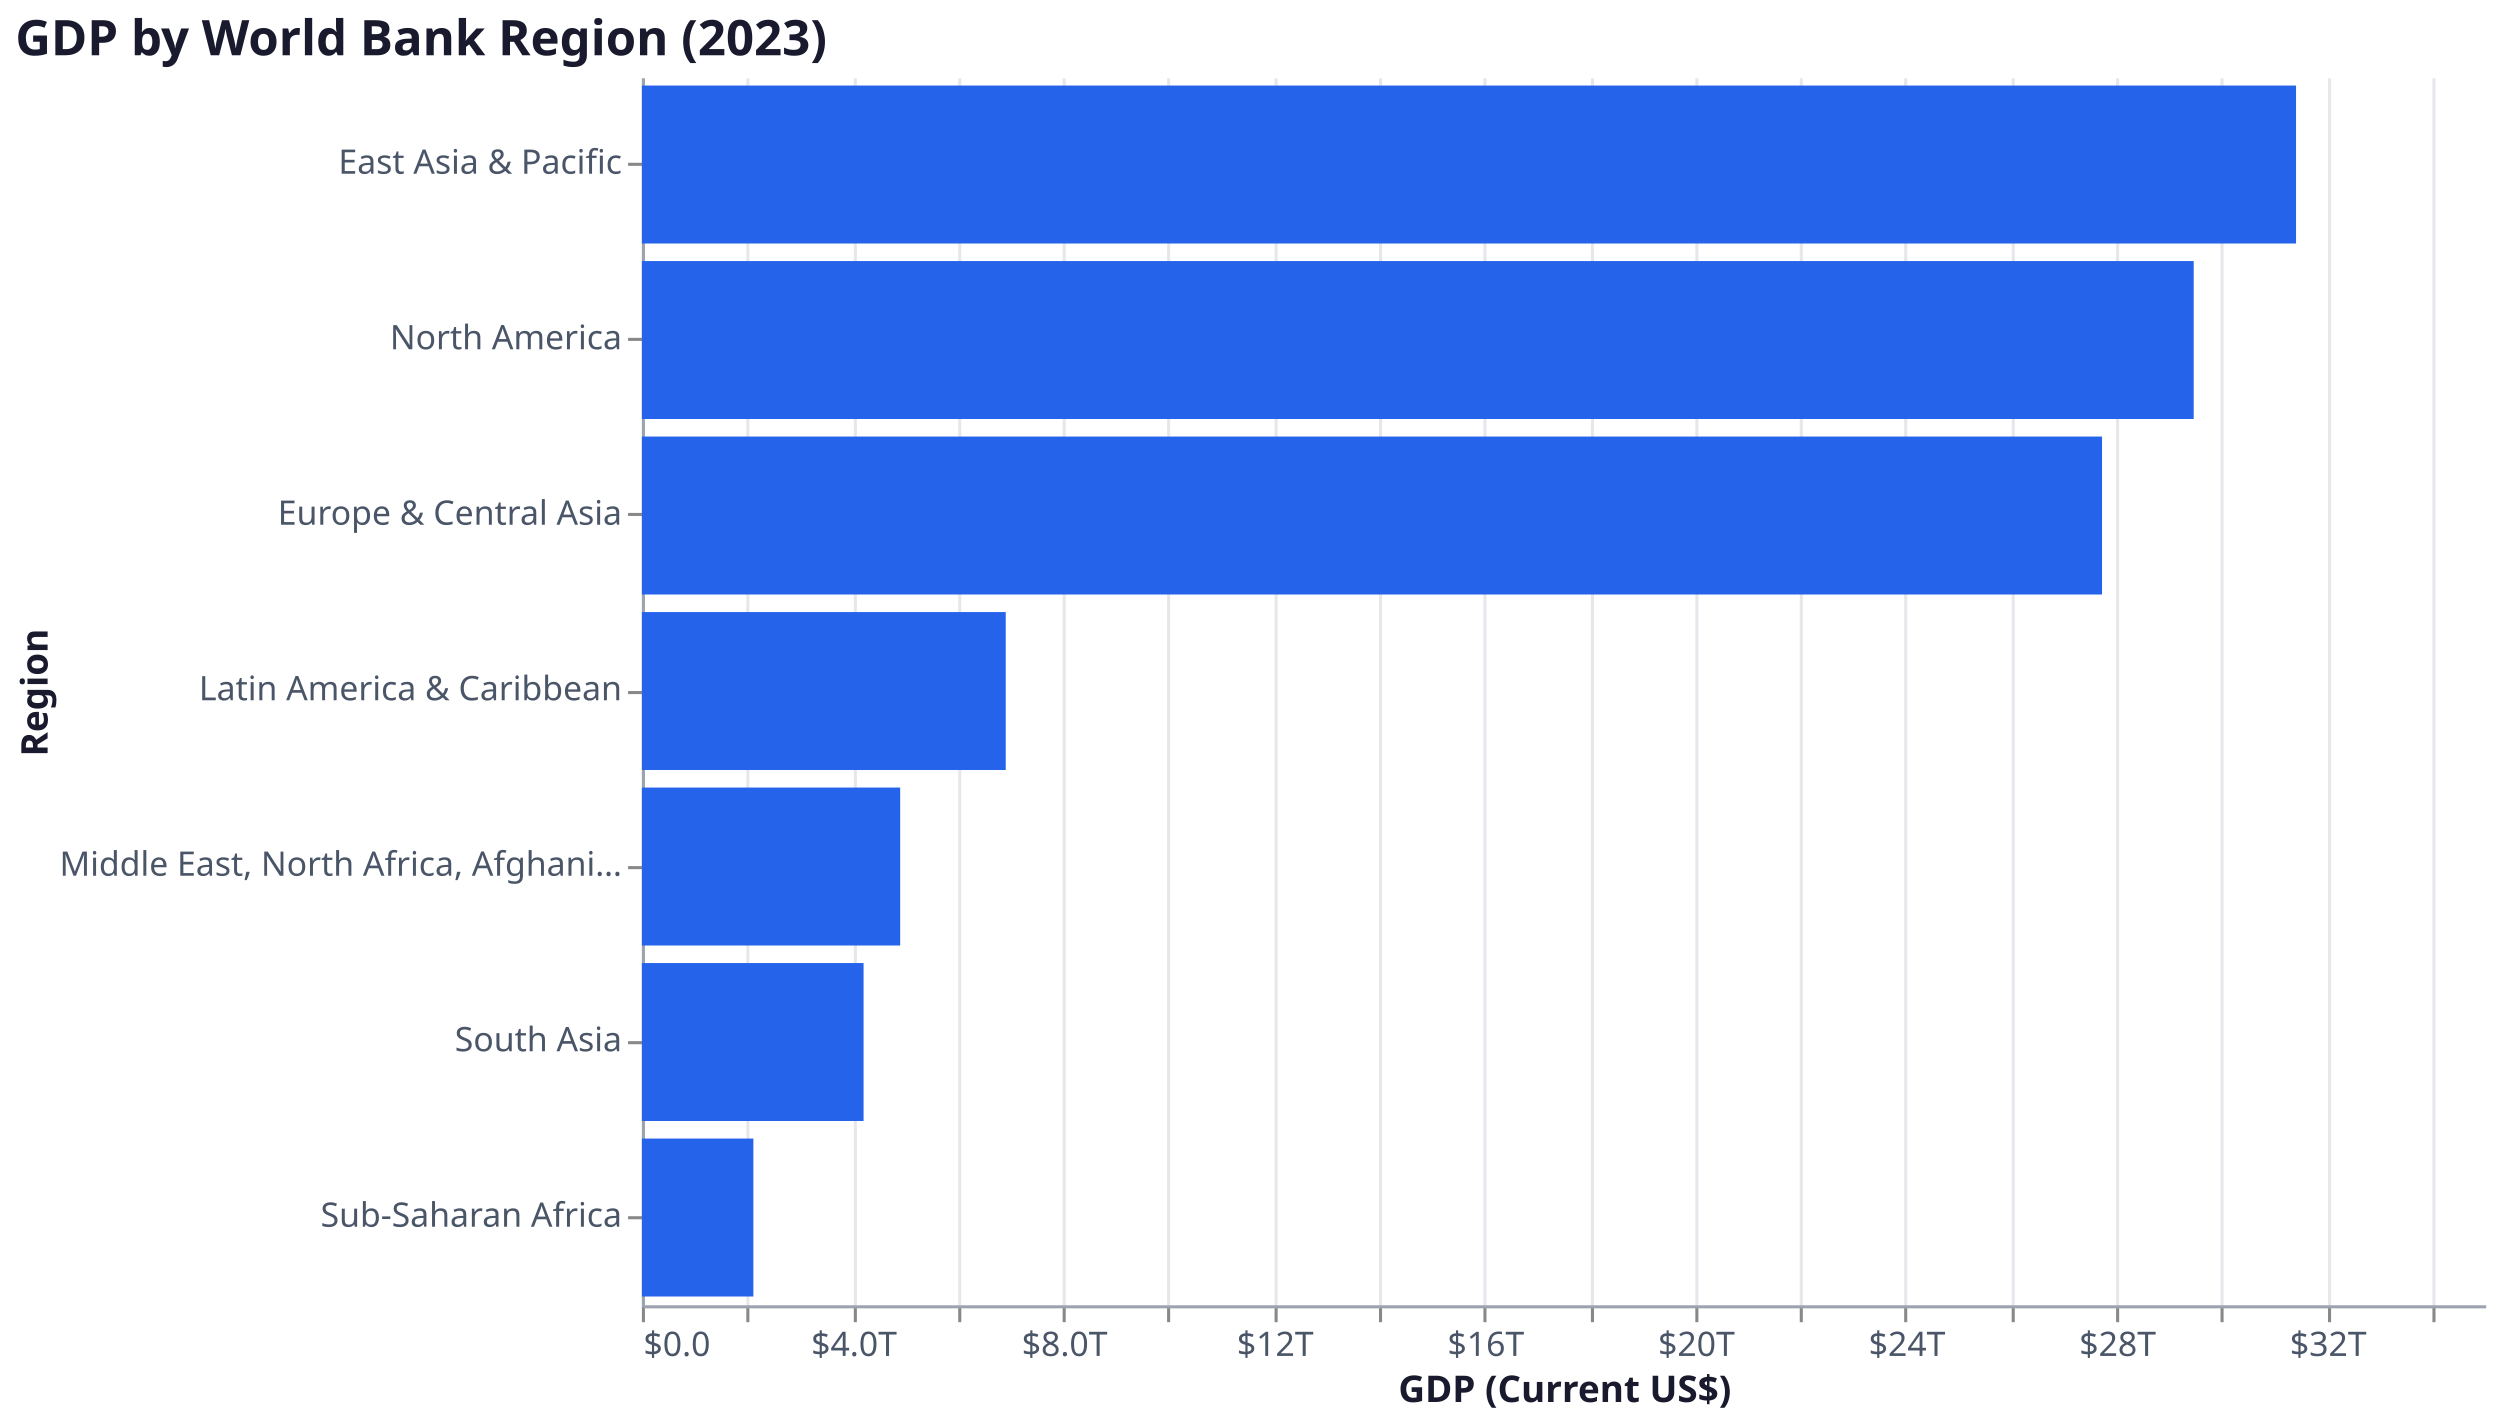
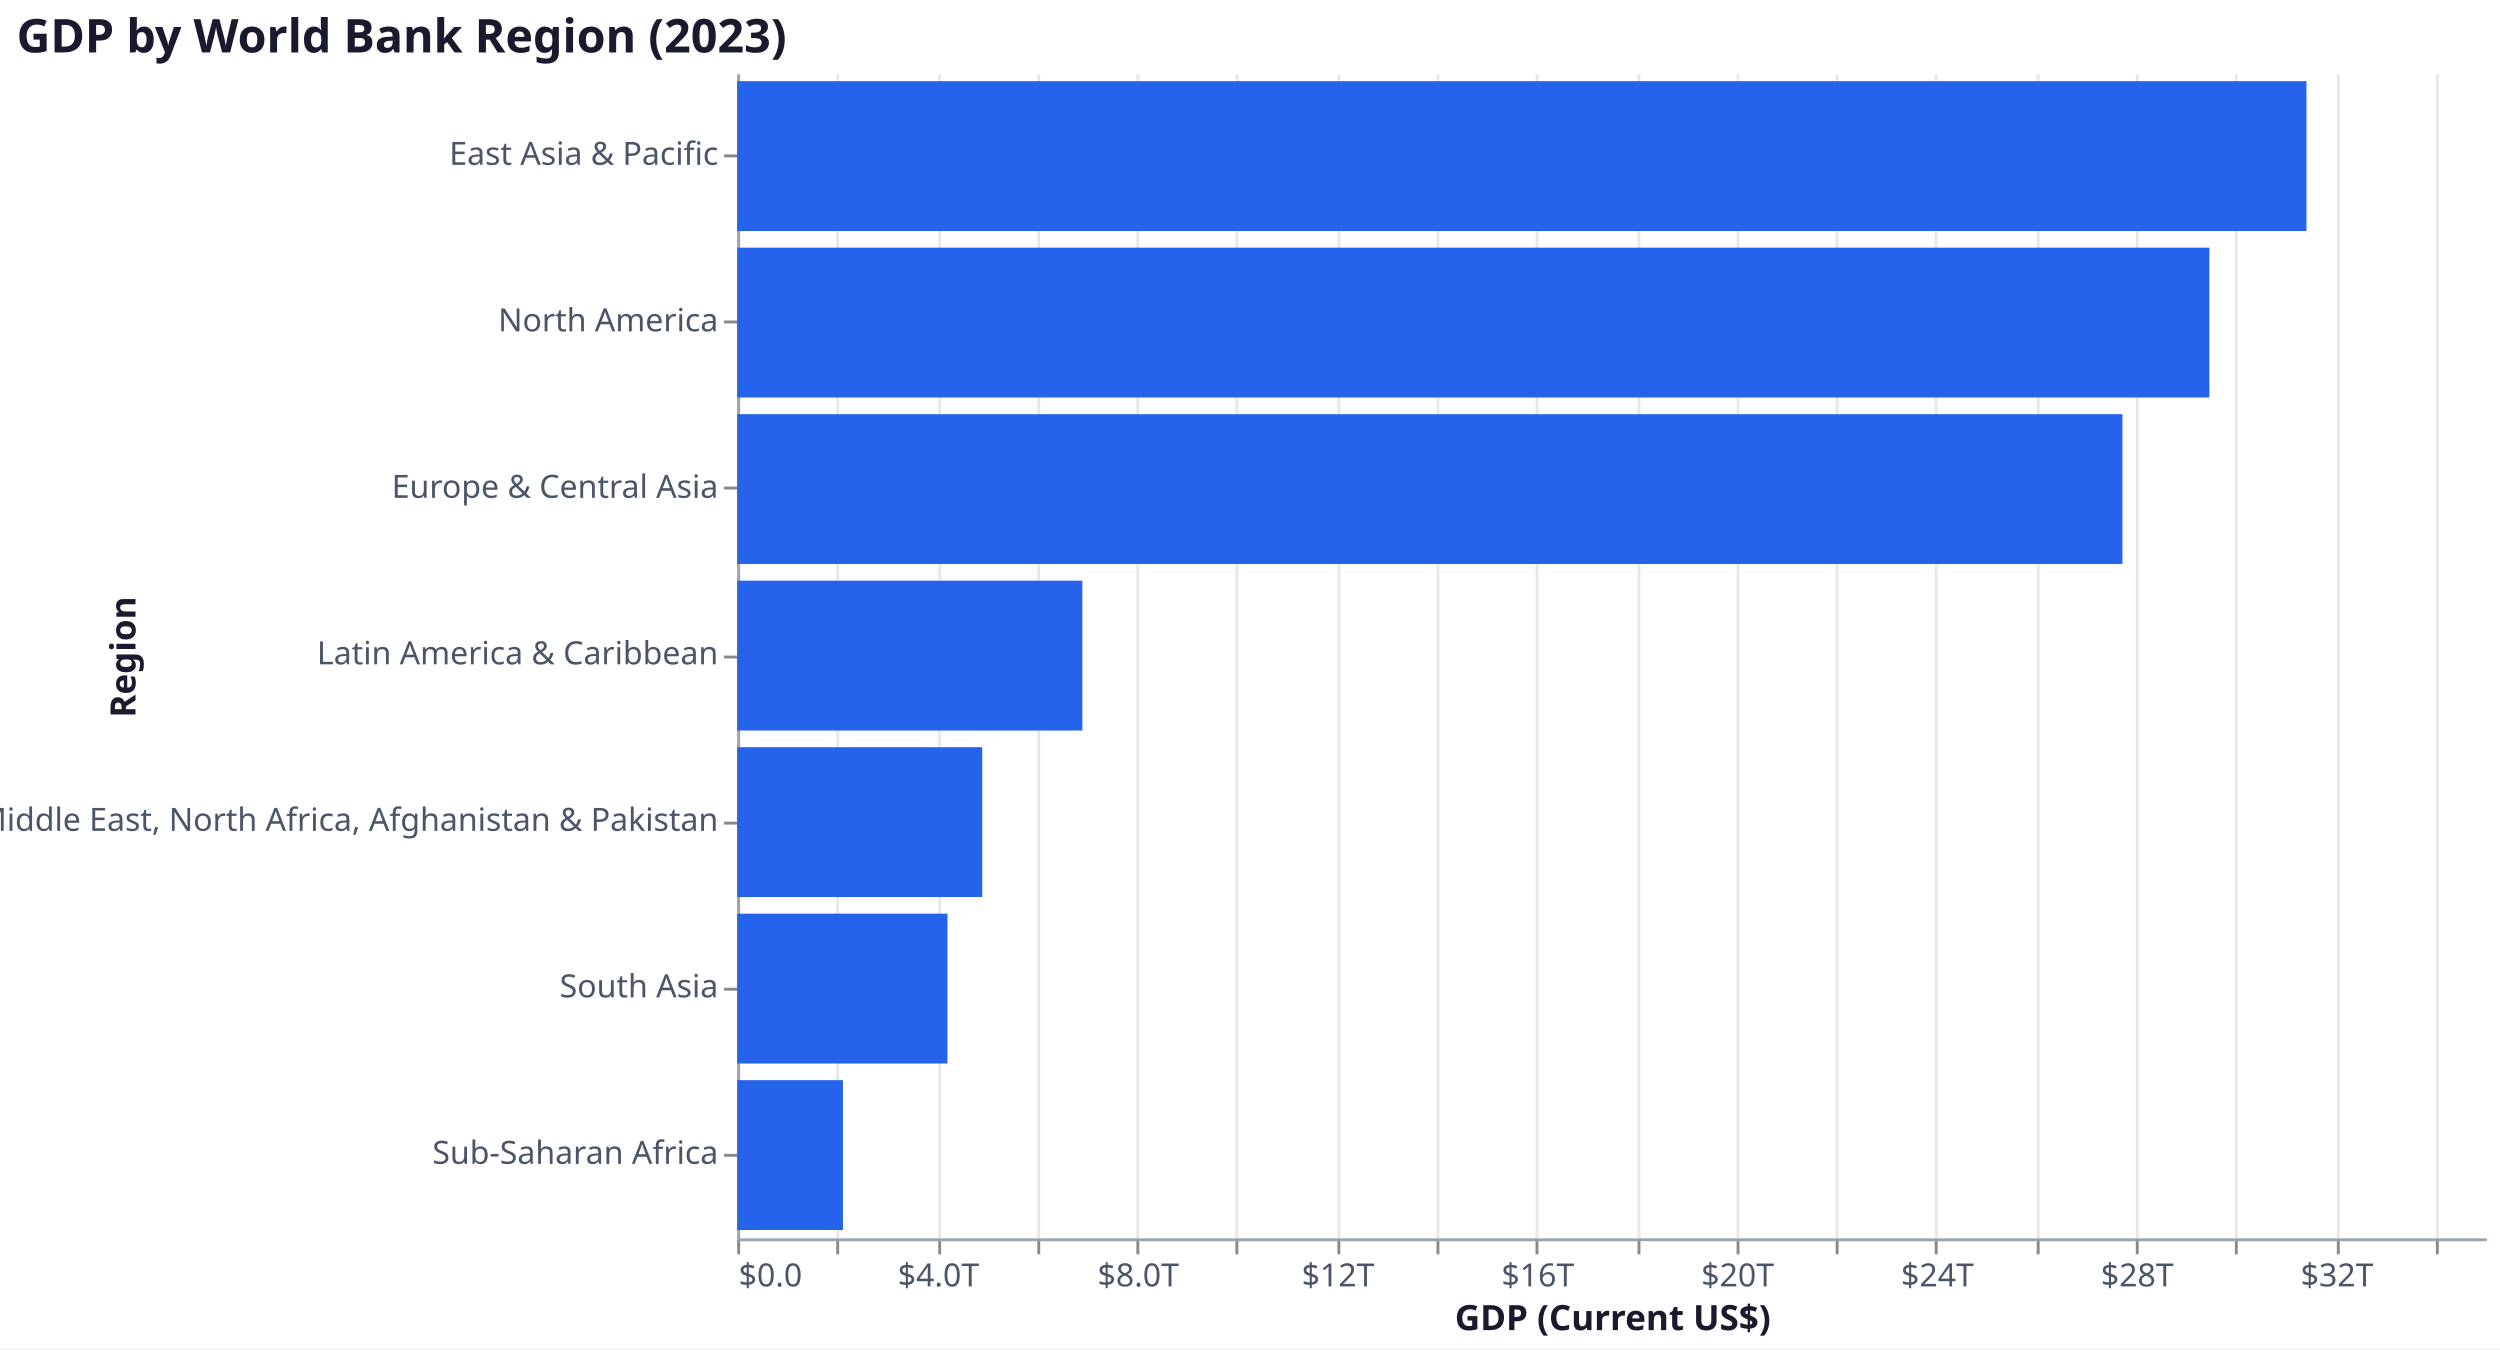
- <svg xmlns="http://www.w3.org/2000/svg" version="1.1" class="marks" width="814" height="463" viewBox="0 0 814 463">
-   <rect width="814" height="463" fill="white" />
-   <g fill="none" stroke-miterlimit="10" transform="translate(209,25)">
+ <svg xmlns="http://www.w3.org/2000/svg" version="1.1" class="marks" width="858" height="463" viewBox="0 0 858 463">
+   <rect width="858" height="463" fill="white" />
+   <g fill="none" stroke-miterlimit="10" transform="translate(253,25)">
    <g class="mark-group role-frame root" role="graphics-object" aria-roledescription="group mark container">
      <g transform="translate(0,0)">
        <path class="background" aria-hidden="true" d="M0,0h600v400h-600Z" stroke="#ddd" stroke-width="0" />
        <g>
          <g class="mark-group role-axis" aria-hidden="true">
            <g transform="translate(0.5,400.5)">
              <path class="background" aria-hidden="true" d="M0,0h0v0h0Z" pointer-events="none" />
              <g>
                <g class="mark-rule role-axis-grid" pointer-events="none">
                  <line transform="translate(0,0)" x2="0" y2="-400" stroke="#e5e7eb" stroke-width="1" opacity="1" />
                  <line transform="translate(34,0)" x2="0" y2="-400" stroke="#e5e7eb" stroke-width="1" opacity="1" />
                  <line transform="translate(69,0)" x2="0" y2="-400" stroke="#e5e7eb" stroke-width="1" opacity="1" />
                  <line transform="translate(103,0)" x2="0" y2="-400" stroke="#e5e7eb" stroke-width="1" opacity="1" />
                  <line transform="translate(137,0)" x2="0" y2="-400" stroke="#e5e7eb" stroke-width="1" opacity="1" />
                  <line transform="translate(171,0)" x2="0" y2="-400" stroke="#e5e7eb" stroke-width="1" opacity="1" />
                  <line transform="translate(206,0)" x2="0" y2="-400" stroke="#e5e7eb" stroke-width="1" opacity="1" />
                  <line transform="translate(240,0)" x2="0" y2="-400" stroke="#e5e7eb" stroke-width="1" opacity="1" />
                  <line transform="translate(274,0)" x2="0" y2="-400" stroke="#e5e7eb" stroke-width="1" opacity="1" />
                  <line transform="translate(309,0)" x2="0" y2="-400" stroke="#e5e7eb" stroke-width="1" opacity="1" />
                  <line transform="translate(343,0)" x2="0" y2="-400" stroke="#e5e7eb" stroke-width="1" opacity="1" />
                  <line transform="translate(377,0)" x2="0" y2="-400" stroke="#e5e7eb" stroke-width="1" opacity="1" />
                  <line transform="translate(411,0)" x2="0" y2="-400" stroke="#e5e7eb" stroke-width="1" opacity="1" />
                  <line transform="translate(446,0)" x2="0" y2="-400" stroke="#e5e7eb" stroke-width="1" opacity="1" />
                  <line transform="translate(480,0)" x2="0" y2="-400" stroke="#e5e7eb" stroke-width="1" opacity="1" />
                  <line transform="translate(514,0)" x2="0" y2="-400" stroke="#e5e7eb" stroke-width="1" opacity="1" />
                  <line transform="translate(549,0)" x2="0" y2="-400" stroke="#e5e7eb" stroke-width="1" opacity="1" />
                  <line transform="translate(583,0)" x2="0" y2="-400" stroke="#e5e7eb" stroke-width="1" opacity="1" />
                </g>
              </g>
              <path class="foreground" aria-hidden="true" d="" pointer-events="none" display="none" />
            </g>
          </g>
          <g class="mark-group role-axis" role="graphics-symbol" aria-roledescription="axis" aria-label="X-axis titled 'GDP (Current US$)' for a linear scale with values from $0.0 to $35T">
            <g transform="translate(0.5,400.5)">
              <path class="background" aria-hidden="true" d="M0,0h0v0h0Z" pointer-events="none" />
              <g>
                <g class="mark-rule role-axis-tick" pointer-events="none">
                  <line transform="translate(0,0)" x2="0" y2="5" stroke="#888" stroke-width="1" opacity="1" />
                  <line transform="translate(34,0)" x2="0" y2="5" stroke="#888" stroke-width="1" opacity="1" />
                  <line transform="translate(69,0)" x2="0" y2="5" stroke="#888" stroke-width="1" opacity="1" />
                  <line transform="translate(103,0)" x2="0" y2="5" stroke="#888" stroke-width="1" opacity="1" />
                  <line transform="translate(137,0)" x2="0" y2="5" stroke="#888" stroke-width="1" opacity="1" />
                  <line transform="translate(171,0)" x2="0" y2="5" stroke="#888" stroke-width="1" opacity="1" />
                  <line transform="translate(206,0)" x2="0" y2="5" stroke="#888" stroke-width="1" opacity="1" />
                  <line transform="translate(240,0)" x2="0" y2="5" stroke="#888" stroke-width="1" opacity="1" />
                  <line transform="translate(274,0)" x2="0" y2="5" stroke="#888" stroke-width="1" opacity="1" />
                  <line transform="translate(309,0)" x2="0" y2="5" stroke="#888" stroke-width="1" opacity="1" />
                  <line transform="translate(343,0)" x2="0" y2="5" stroke="#888" stroke-width="1" opacity="1" />
                  <line transform="translate(377,0)" x2="0" y2="5" stroke="#888" stroke-width="1" opacity="1" />
                  <line transform="translate(411,0)" x2="0" y2="5" stroke="#888" stroke-width="1" opacity="1" />
                  <line transform="translate(446,0)" x2="0" y2="5" stroke="#888" stroke-width="1" opacity="1" />
                  <line transform="translate(480,0)" x2="0" y2="5" stroke="#888" stroke-width="1" opacity="1" />
                  <line transform="translate(514,0)" x2="0" y2="5" stroke="#888" stroke-width="1" opacity="1" />
                  <line transform="translate(549,0)" x2="0" y2="5" stroke="#888" stroke-width="1" opacity="1" />
                  <line transform="translate(583,0)" x2="0" y2="5" stroke="#888" stroke-width="1" opacity="1" />
                </g>
                <g class="mark-text role-axis-label" pointer-events="none">
                  <text text-anchor="start" transform="translate(0,16)" font-family="Lexend, system-ui, sans-serif" font-size="11px" fill="#4a5568" opacity="1">$0.0</text>
                  <text text-anchor="middle" transform="translate(34.28571,16)" font-family="Lexend, system-ui, sans-serif" font-size="11px" fill="#4a5568" opacity="0">$2.0T</text>
                  <text text-anchor="middle" transform="translate(68.57143,16)" font-family="Lexend, system-ui, sans-serif" font-size="11px" fill="#4a5568" opacity="1">$4.0T</text>
                  <text text-anchor="middle" transform="translate(102.8571,16)" font-family="Lexend, system-ui, sans-serif" font-size="11px" fill="#4a5568" opacity="0">$6.0T</text>
                  <text text-anchor="middle" transform="translate(137.1429,16)" font-family="Lexend, system-ui, sans-serif" font-size="11px" fill="#4a5568" opacity="1">$8.0T</text>
                  <text text-anchor="middle" transform="translate(171.4286,16)" font-family="Lexend, system-ui, sans-serif" font-size="11px" fill="#4a5568" opacity="0">$10T</text>
                  <text text-anchor="middle" transform="translate(205.7143,16)" font-family="Lexend, system-ui, sans-serif" font-size="11px" fill="#4a5568" opacity="1">$12T</text>
                  <text text-anchor="middle" transform="translate(240,16)" font-family="Lexend, system-ui, sans-serif" font-size="11px" fill="#4a5568" opacity="0">$14T</text>
                  <text text-anchor="middle" transform="translate(274.2857,16)" font-family="Lexend, system-ui, sans-serif" font-size="11px" fill="#4a5568" opacity="1">$16T</text>
                  <text text-anchor="middle" transform="translate(308.5714,16)" font-family="Lexend, system-ui, sans-serif" font-size="11px" fill="#4a5568" opacity="0">$18T</text>
                  <text text-anchor="middle" transform="translate(342.8571,16)" font-family="Lexend, system-ui, sans-serif" font-size="11px" fill="#4a5568" opacity="1">$20T</text>
                  <text text-anchor="middle" transform="translate(377.1429,16)" font-family="Lexend, system-ui, sans-serif" font-size="11px" fill="#4a5568" opacity="0">$22T</text>
                  <text text-anchor="middle" transform="translate(411.4286,16)" font-family="Lexend, system-ui, sans-serif" font-size="11px" fill="#4a5568" opacity="1">$24T</text>
                  <text text-anchor="middle" transform="translate(445.7143,16)" font-family="Lexend, system-ui, sans-serif" font-size="11px" fill="#4a5568" opacity="0">$26T</text>
                  <text text-anchor="middle" transform="translate(480,16)" font-family="Lexend, system-ui, sans-serif" font-size="11px" fill="#4a5568" opacity="1">$28T</text>
                  <text text-anchor="middle" transform="translate(514.2857,16)" font-family="Lexend, system-ui, sans-serif" font-size="11px" fill="#4a5568" opacity="0">$30T</text>
                  <text text-anchor="middle" transform="translate(548.5714,16)" font-family="Lexend, system-ui, sans-serif" font-size="11px" fill="#4a5568" opacity="1">$32T</text>
                  <text text-anchor="middle" transform="translate(582.8571,16)" font-family="Lexend, system-ui, sans-serif" font-size="11px" fill="#4a5568" opacity="0">$34T</text>
                </g>
                <g class="mark-rule role-axis-domain" pointer-events="none">
                  <line transform="translate(0,0)" x2="600" y2="0" stroke="#9ca3af" stroke-width="1" opacity="1" />
                </g>
                <g class="mark-text role-axis-title" pointer-events="none">
                  <text text-anchor="middle" transform="translate(300,31)" font-family="Lexend, system-ui, sans-serif" font-size="12px" font-weight="bold" fill="#1a1a2e" opacity="1">GDP (Current US$)</text>
                </g>
              </g>
              <path class="foreground" aria-hidden="true" d="" pointer-events="none" display="none" />
            </g>
          </g>
          <g class="mark-group role-axis" role="graphics-symbol" aria-roledescription="axis" aria-label="Y-axis titled 'Region' for a discrete scale with 7 values: East Asia &amp; Pacific, North America, Europe &amp; Central Asia, Latin America &amp; Caribbean, Middle East, North Africa, Afghanistan &amp; Pakistan, South Asia, Sub-Saharan Africa">
            <g transform="translate(0.5,0.5)">
              <path class="background" aria-hidden="true" d="M0,0h0v0h0Z" pointer-events="none" />
              <g>
                <g class="mark-rule role-axis-tick" pointer-events="none">
                  <line transform="translate(0,28)" x2="-5" y2="0" stroke="#888" stroke-width="1" opacity="1" />
                  <line transform="translate(0,85)" x2="-5" y2="0" stroke="#888" stroke-width="1" opacity="1" />
                  <line transform="translate(0,142)" x2="-5" y2="0" stroke="#888" stroke-width="1" opacity="1" />
                  <line transform="translate(0,200)" x2="-5" y2="0" stroke="#888" stroke-width="1" opacity="1" />
                  <line transform="translate(0,257)" x2="-5" y2="0" stroke="#888" stroke-width="1" opacity="1" />
                  <line transform="translate(0,314)" x2="-5" y2="0" stroke="#888" stroke-width="1" opacity="1" />
                  <line transform="translate(0,371)" x2="-5" y2="0" stroke="#888" stroke-width="1" opacity="1" />
                </g>
                <g class="mark-text role-axis-label" pointer-events="none">
                  <text text-anchor="end" transform="translate(-7,31.07143)" font-family="Lexend, system-ui, sans-serif" font-size="11px" fill="#4a5568" opacity="1">East Asia &amp; Pacific</text>
                  <text text-anchor="end" transform="translate(-7,88.21429)" font-family="Lexend, system-ui, sans-serif" font-size="11px" fill="#4a5568" opacity="1">North America</text>
                  <text text-anchor="end" transform="translate(-7,145.3571)" font-family="Lexend, system-ui, sans-serif" font-size="11px" fill="#4a5568" opacity="1">Europe &amp; Central Asia</text>
                  <text text-anchor="end" transform="translate(-7,202.5)" font-family="Lexend, system-ui, sans-serif" font-size="11px" fill="#4a5568" opacity="1">Latin America &amp; Caribbean</text>
-                   <text text-anchor="end" transform="translate(-7,259.6429)" font-family="Lexend, system-ui, sans-serif" font-size="11px" fill="#4a5568" opacity="1">Middle East, North Africa, Afghani…</text>
+                   <text text-anchor="end" transform="translate(-7,259.6429)" font-family="Lexend, system-ui, sans-serif" font-size="11px" fill="#4a5568" opacity="1">Middle East, North Africa, Afghanistan &amp; Pakistan</text>
                  <text text-anchor="end" transform="translate(-7,316.7857)" font-family="Lexend, system-ui, sans-serif" font-size="11px" fill="#4a5568" opacity="1">South Asia</text>
                  <text text-anchor="end" transform="translate(-7,373.9286)" font-family="Lexend, system-ui, sans-serif" font-size="11px" fill="#4a5568" opacity="1">Sub-Saharan Africa</text>
                </g>
                <g class="mark-rule role-axis-domain" pointer-events="none">
                  <line transform="translate(0,0)" x2="0" y2="400" stroke="#9ca3af" stroke-width="1" opacity="1" />
                </g>
                <g class="mark-text role-axis-title" pointer-events="none">
-                   <text text-anchor="middle" transform="translate(-191,200) rotate(-90) translate(0,-3)" font-family="Lexend, system-ui, sans-serif" font-size="12px" font-weight="bold" fill="#1a1a2e" opacity="1">Region</text>
+                   <text text-anchor="middle" transform="translate(-204,200) rotate(-90) translate(0,-3)" font-family="Lexend, system-ui, sans-serif" font-size="12px" font-weight="bold" fill="#1a1a2e" opacity="1">Region</text>
                </g>
              </g>
              <path class="foreground" aria-hidden="true" d="" pointer-events="none" display="none" />
            </g>
          </g>
          <g class="mark-rect role-mark marks" role="graphics-object" aria-roledescription="rect mark container">
            <path aria-label="GDP (Current US$): $31T; Region: East Asia &amp; Pacific" role="graphics-symbol" aria-roledescription="bar" d="M0,2.857h538.591v51.429h-538.591Z" fill="#2563eb" />
            <path aria-label="GDP (Current US$): $29T; Region: North America" role="graphics-symbol" aria-roledescription="bar" d="M0,60h505.27v51.429h-505.27Z" fill="#2563eb" />
            <path aria-label="GDP (Current US$): $28T; Region: Europe &amp; Central Asia" role="graphics-symbol" aria-roledescription="bar" d="M0,117.143h475.422v51.429h-475.422Z" fill="#2563eb" />
            <path aria-label="GDP (Current US$): $6.9T; Region: Latin America &amp; Caribbean" role="graphics-symbol" aria-roledescription="bar" d="M0,174.286h118.468v51.429h-118.468Z" fill="#2563eb" />
            <path aria-label="GDP (Current US$): $4.9T; Region: Middle East, North Africa, Afghanistan &amp; Pakistan" role="graphics-symbol" aria-roledescription="bar" d="M0,231.429h84.098v51.429h-84.098Z" fill="#2563eb" />
            <path aria-label="GDP (Current US$): $4.2T; Region: South Asia" role="graphics-symbol" aria-roledescription="bar" d="M0,288.571h72.177v51.429h-72.177Z" fill="#2563eb" />
            <path aria-label="GDP (Current US$): $2.1T; Region: Sub-Saharan Africa" role="graphics-symbol" aria-roledescription="bar" d="M0,345.714h36.302v51.429h-36.302Z" fill="#2563eb" />
          </g>
          <g class="mark-group role-title">
-             <g transform="translate(-204,-20)">
+             <g transform="translate(-247.292,-20)">
              <path class="background" aria-hidden="true" d="M0,0h0v0h0Z" pointer-events="none" />
              <g>
                <g class="mark-text role-title-text" role="graphics-symbol" aria-roledescription="title" aria-label="Title text 'GDP by World Bank Region (2023)'" pointer-events="none">
                  <text text-anchor="start" transform="translate(0,13)" font-family="Lexend, system-ui, sans-serif" font-size="16px" font-weight="600" fill="#1a1a2e" opacity="1">GDP by World Bank Region (2023)</text>
                </g>
              </g>
              <path class="foreground" aria-hidden="true" d="" pointer-events="none" display="none" />
            </g>
          </g>
        </g>
        <path class="foreground" aria-hidden="true" d="" display="none" />
      </g>
    </g>
  </g>
</svg>
